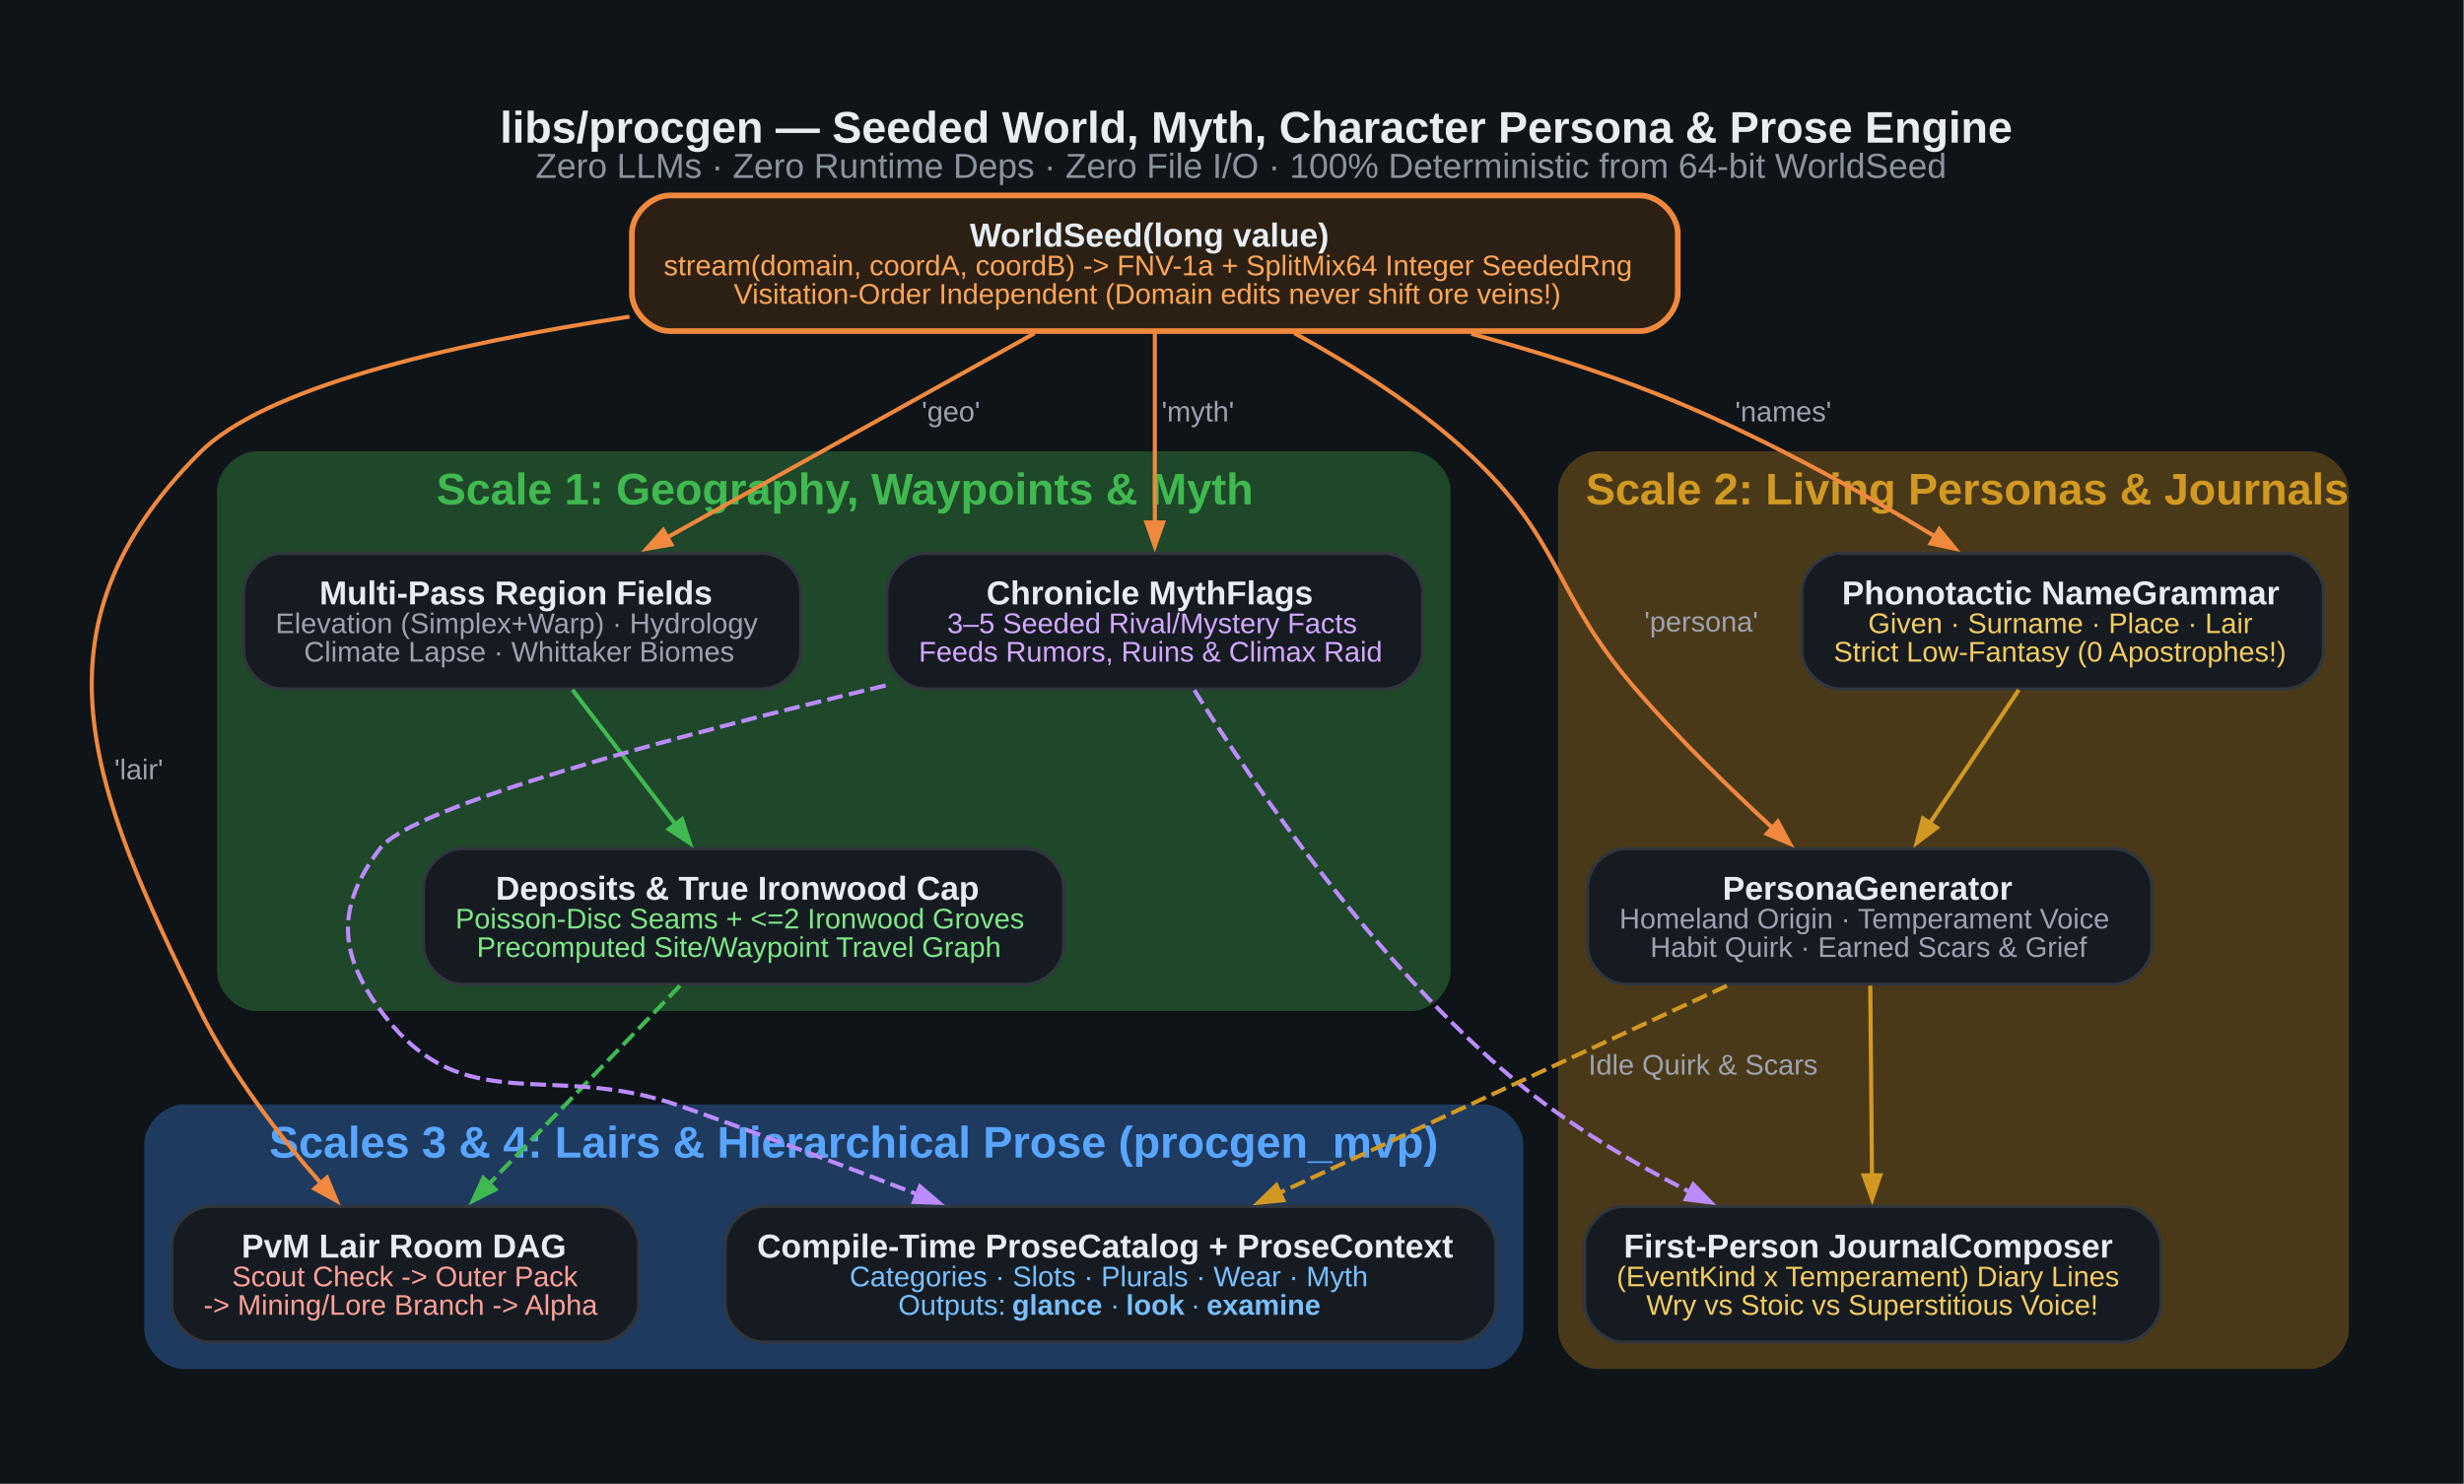
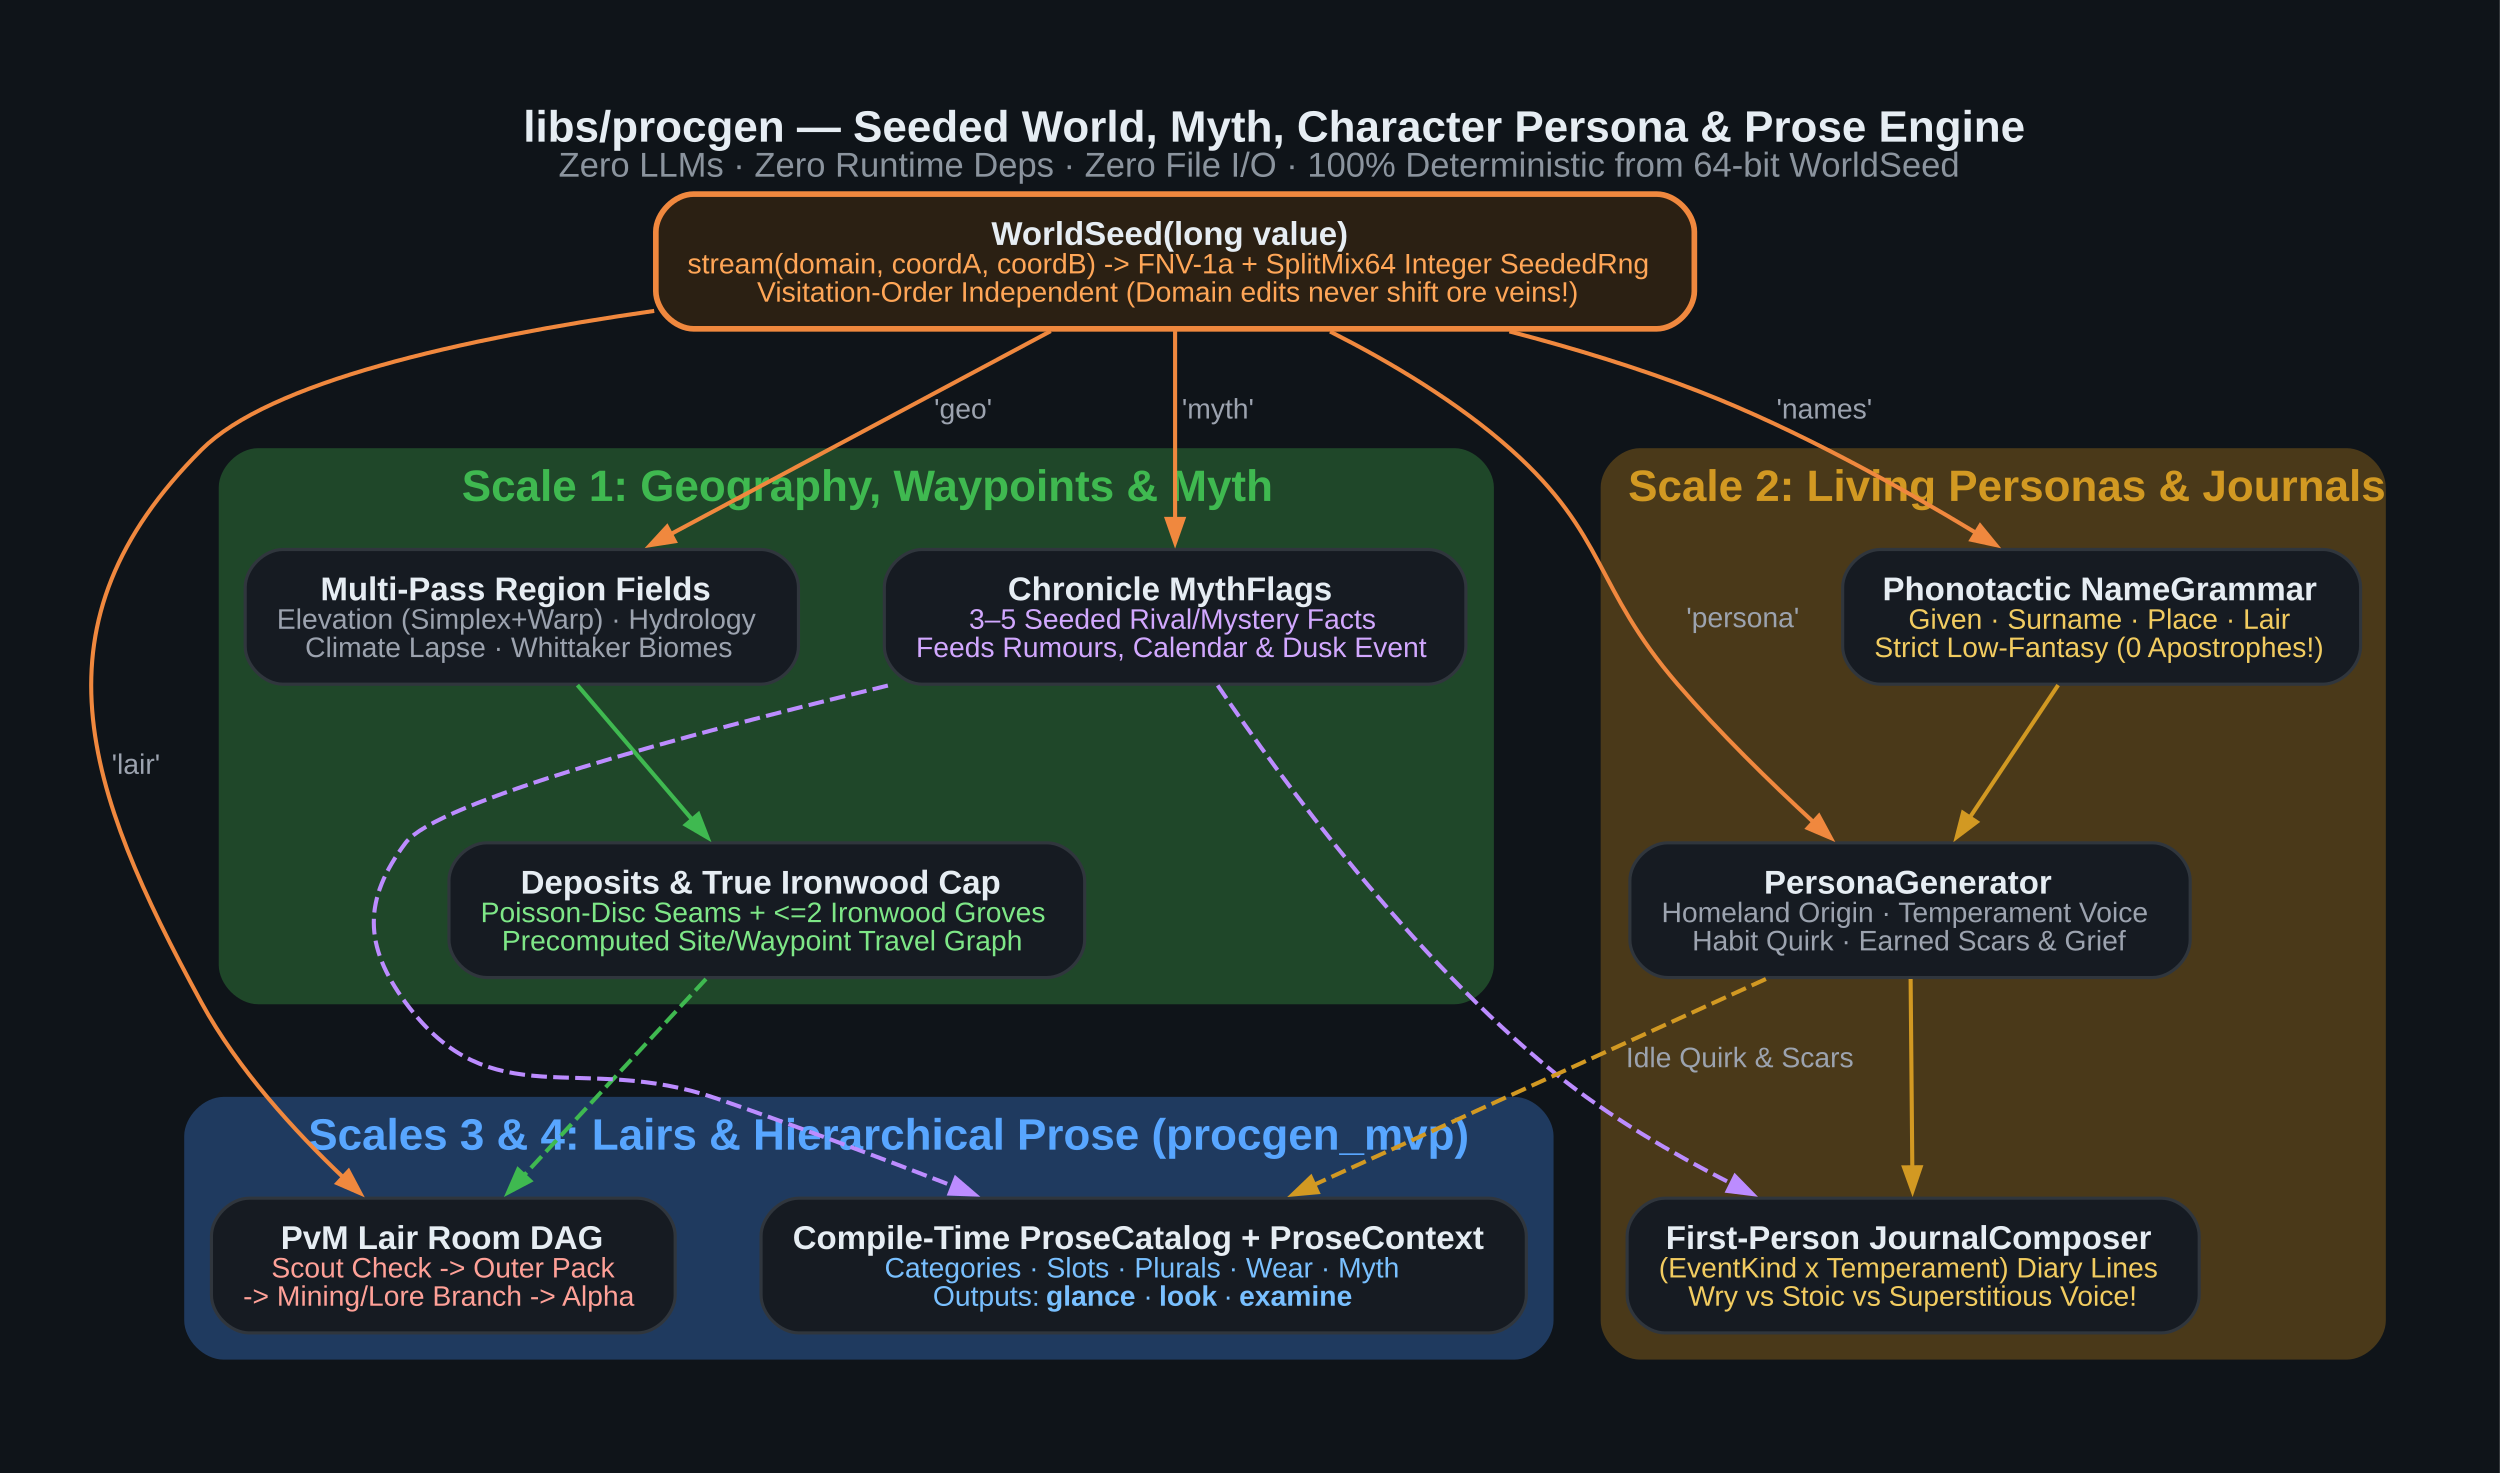
- <svg xmlns="http://www.w3.org/2000/svg" width="779pt" height="469pt" viewBox="0.00 0.00 779.00 469.00">
+ <svg xmlns="http://www.w3.org/2000/svg" width="796pt" height="469pt" viewBox="0.00 0.00 796.00 469.00">
  <g id="graph0" class="graph" transform="scale(1 1) rotate(0) translate(28.8 440.4)">
-     <polygon fill="#0f1419" stroke="none" points="-28.8,28.8 -28.8,-440.4 750.1,-440.4 750.1,28.8 -28.8,28.8" />
-     <text xml:space="preserve" text-anchor="start" x="129.27" y="-395.3" font-family="Liberation Sans" font-weight="bold" font-size="14.00" fill="#e6edf3">libs/procgen — Seeded World, Myth, Character Persona &amp; Prose Engine</text>
-     <text xml:space="preserve" text-anchor="start" x="140.52" y="-384.15" font-family="Liberation Sans" font-size="11.00" fill="#8b949e">Zero LLMs · Zero Runtime Deps · Zero File I/O · 100% Deterministic from 64-bit WorldSeed</text>
+     <polygon fill="#0f1419" stroke="none" points="-28.8,28.8 -28.8,-440.4 767.15,-440.4 767.15,28.8 -28.8,28.8" />
+     <text xml:space="preserve" text-anchor="start" x="137.8" y="-395.3" font-family="Liberation Sans" font-weight="bold" font-size="14.00" fill="#e6edf3">libs/procgen — Seeded World, Myth, Character Persona &amp; Prose Engine</text>
+     <text xml:space="preserve" text-anchor="start" x="149.05" y="-384.15" font-family="Liberation Sans" font-size="11.00" fill="#8b949e">Zero LLMs · Zero Runtime Deps · Zero File I/O · 100% Deterministic from 64-bit WorldSeed</text>
    <g id="clust1" class="cluster">
-       <path fill="#1f4729" stroke="#1f4729" d="M52.3,-121.15C52.3,-121.15 417.3,-121.15 417.3,-121.15 423.3,-121.15 429.3,-127.15 429.3,-133.15 429.3,-133.15 429.3,-285.2 429.3,-285.2 429.3,-291.2 423.3,-297.2 417.3,-297.2 417.3,-297.2 52.3,-297.2 52.3,-297.2 46.3,-297.2 40.3,-291.2 40.3,-285.2 40.3,-285.2 40.3,-133.15 40.3,-133.15 40.3,-127.15 46.3,-121.15 52.3,-121.15" />
-       <text xml:space="preserve" text-anchor="start" x="109.17" y="-280.9" font-family="Liberation Sans" font-weight="bold" font-size="14.00" fill="#3fb950">Scale 1: Geography, Waypoints &amp; Myth</text>
+       <path fill="#1f4729" stroke="#1f4729" d="M53.35,-121.15C53.35,-121.15 434.35,-121.15 434.35,-121.15 440.35,-121.15 446.35,-127.15 446.35,-133.15 446.35,-133.15 446.35,-285.2 446.35,-285.2 446.35,-291.2 440.35,-297.2 434.35,-297.2 434.35,-297.2 53.35,-297.2 53.35,-297.2 47.35,-297.2 41.35,-291.2 41.35,-285.2 41.35,-285.2 41.35,-133.15 41.35,-133.15 41.35,-127.15 47.35,-121.15 53.35,-121.15" />
+       <text xml:space="preserve" text-anchor="start" x="118.23" y="-280.9" font-family="Liberation Sans" font-weight="bold" font-size="14.00" fill="#3fb950">Scale 1: Geography, Waypoints &amp; Myth</text>
    </g>
    <g id="clust2" class="cluster">
-       <path fill="#4a3919" stroke="#4a3919" d="M476.3,-8C476.3,-8 701.3,-8 701.3,-8 707.3,-8 713.3,-14 713.3,-20 713.3,-20 713.3,-285.2 713.3,-285.2 713.3,-291.2 707.3,-297.2 701.3,-297.2 701.3,-297.2 476.3,-297.2 476.3,-297.2 470.3,-297.2 464.3,-291.2 464.3,-285.2 464.3,-285.2 464.3,-20 464.3,-20 464.3,-14 470.3,-8 476.3,-8" />
-       <text xml:space="preserve" text-anchor="start" x="472.55" y="-280.9" font-family="Liberation Sans" font-weight="bold" font-size="14.00" fill="#d29922">Scale 2: Living Personas &amp; Journals</text>
+       <path fill="#4a3919" stroke="#4a3919" d="M493.35,-8C493.35,-8 718.35,-8 718.35,-8 724.35,-8 730.35,-14 730.35,-20 730.35,-20 730.35,-285.2 730.35,-285.2 730.35,-291.2 724.35,-297.2 718.35,-297.2 718.35,-297.2 493.35,-297.2 493.35,-297.2 487.35,-297.2 481.35,-291.2 481.35,-285.2 481.35,-285.2 481.35,-20 481.35,-20 481.35,-14 487.35,-8 493.35,-8" />
+       <text xml:space="preserve" text-anchor="start" x="489.6" y="-280.9" font-family="Liberation Sans" font-weight="bold" font-size="14.00" fill="#d29922">Scale 2: Living Personas &amp; Journals</text>
    </g>
    <g id="clust3" class="cluster">
-       <path fill="#1f3a5f" stroke="#1f3a5f" d="M29.3,-8C29.3,-8 440.3,-8 440.3,-8 446.3,-8 452.3,-14 452.3,-20 452.3,-20 452.3,-78.65 452.3,-78.65 452.3,-84.65 446.3,-90.65 440.3,-90.65 440.3,-90.65 29.3,-90.65 29.3,-90.65 23.3,-90.65 17.3,-84.65 17.3,-78.65 17.3,-78.65 17.3,-20 17.3,-20 17.3,-14 23.3,-8 29.3,-8" />
-       <text xml:space="preserve" text-anchor="start" x="56.3" y="-74.35" font-family="Liberation Sans" font-weight="bold" font-size="14.00" fill="#58a6ff">Scales 3 &amp; 4: Lairs &amp; Hierarchical Prose (procgen_mvp)</text>
+       <path fill="#1f3a5f" stroke="#1f3a5f" d="M42.35,-8C42.35,-8 453.35,-8 453.35,-8 459.35,-8 465.35,-14 465.35,-20 465.35,-20 465.35,-78.65 465.35,-78.65 465.35,-84.65 459.35,-90.65 453.35,-90.65 453.35,-90.65 42.35,-90.65 42.35,-90.65 36.35,-90.65 30.35,-84.65 30.35,-78.65 30.35,-78.65 30.35,-20 30.35,-20 30.35,-14 36.35,-8 42.35,-8" />
+       <text xml:space="preserve" text-anchor="start" x="69.35" y="-74.35" font-family="Liberation Sans" font-weight="bold" font-size="14.00" fill="#58a6ff">Scales 3 &amp; 4: Lairs &amp; Hierarchical Prose (procgen_mvp)</text>
    </g>
    <g id="node1" class="node">
-       <path fill="#2b2013" stroke="#f0883e" stroke-width="1.8" d="M489.63,-378.6C489.63,-378.6 182.97,-378.6 182.97,-378.6 176.97,-378.6 170.97,-372.6 170.97,-366.6 170.97,-366.6 170.97,-347.7 170.97,-347.7 170.97,-341.7 176.97,-335.7 182.97,-335.7 182.97,-335.7 489.63,-335.7 489.63,-335.7 495.63,-335.7 501.63,-341.7 501.63,-347.7 501.63,-347.7 501.63,-366.6 501.63,-366.6 501.63,-372.6 495.63,-378.6 489.63,-378.6" />
-       <text xml:space="preserve" text-anchor="start" x="277.8" y="-362.42" font-family="Liberation Sans" font-weight="bold" font-size="10.50" fill="#e6edf3">WorldSeed(long value)</text>
-       <text xml:space="preserve" text-anchor="start" x="181.05" y="-353.35" font-family="Liberation Sans" font-size="9.00" fill="#ffa657">stream(domain, coordA, coordB) -&gt; FNV-1a + SplitMix64 Integer SeededRng</text>
-       <text xml:space="preserve" text-anchor="start" x="203.17" y="-344.35" font-family="Liberation Sans" font-size="9.00" fill="#ffa657">Visitation-Order Independent (Domain edits never shift ore veins!)</text>
+       <path fill="#2b2013" stroke="#f0883e" stroke-width="1.8" d="M498.68,-378.6C498.68,-378.6 192.02,-378.6 192.02,-378.6 186.02,-378.6 180.02,-372.6 180.02,-366.6 180.02,-366.6 180.02,-347.7 180.02,-347.7 180.02,-341.7 186.02,-335.7 192.02,-335.7 192.02,-335.7 498.68,-335.7 498.68,-335.7 504.68,-335.7 510.68,-341.7 510.68,-347.7 510.68,-347.7 510.68,-366.6 510.68,-366.6 510.68,-372.6 504.68,-378.6 498.68,-378.6" />
+       <text xml:space="preserve" text-anchor="start" x="286.85" y="-362.42" font-family="Liberation Sans" font-weight="bold" font-size="10.50" fill="#e6edf3">WorldSeed(long value)</text>
+       <text xml:space="preserve" text-anchor="start" x="190.1" y="-353.35" font-family="Liberation Sans" font-size="9.00" fill="#ffa657">stream(domain, coordA, coordB) -&gt; FNV-1a + SplitMix64 Integer SeededRng</text>
+       <text xml:space="preserve" text-anchor="start" x="212.23" y="-344.35" font-family="Liberation Sans" font-size="9.00" fill="#ffa657">Visitation-Order Independent (Domain edits never shift ore veins!)</text>
    </g>
    <g id="node2" class="node">
-       <path fill="#161b22" stroke="#30363d" d="M212.38,-265.45C212.38,-265.45 60.22,-265.45 60.22,-265.45 54.22,-265.45 48.22,-259.45 48.22,-253.45 48.22,-253.45 48.22,-234.55 48.22,-234.55 48.22,-228.55 54.22,-222.55 60.22,-222.55 60.22,-222.55 212.38,-222.55 212.38,-222.55 218.38,-222.55 224.38,-228.55 224.38,-234.55 224.38,-234.55 224.38,-253.45 224.38,-253.45 224.38,-259.45 218.38,-265.45 212.38,-265.45" />
-       <text xml:space="preserve" text-anchor="start" x="72.17" y="-249.28" font-family="Liberation Sans" font-weight="bold" font-size="10.50" fill="#e6edf3">Multi-Pass Region Fields</text>
-       <text xml:space="preserve" text-anchor="start" x="58.3" y="-240.2" font-family="Liberation Sans" font-size="9.00" fill="#9ca3af">Elevation (Simplex+Warp) · Hydrology</text>
-       <text xml:space="preserve" text-anchor="start" x="67.3" y="-231.2" font-family="Liberation Sans" font-size="9.00" fill="#9ca3af">Climate Lapse · Whittaker Biomes</text>
+       <path fill="#161b22" stroke="#30363d" d="M213.43,-265.45C213.43,-265.45 61.27,-265.45 61.27,-265.45 55.27,-265.45 49.27,-259.45 49.27,-253.45 49.27,-253.45 49.27,-234.55 49.27,-234.55 49.27,-228.55 55.27,-222.55 61.27,-222.55 61.27,-222.55 213.43,-222.55 213.43,-222.55 219.43,-222.55 225.43,-228.55 225.43,-234.55 225.43,-234.55 225.43,-253.45 225.43,-253.45 225.43,-259.45 219.43,-265.45 213.43,-265.45" />
+       <text xml:space="preserve" text-anchor="start" x="73.23" y="-249.28" font-family="Liberation Sans" font-weight="bold" font-size="10.50" fill="#e6edf3">Multi-Pass Region Fields</text>
+       <text xml:space="preserve" text-anchor="start" x="59.35" y="-240.2" font-family="Liberation Sans" font-size="9.00" fill="#9ca3af">Elevation (Simplex+Warp) · Hydrology</text>
+       <text xml:space="preserve" text-anchor="start" x="68.35" y="-231.2" font-family="Liberation Sans" font-size="9.00" fill="#9ca3af">Climate Lapse · Whittaker Biomes</text>
    </g>
    <g id="edge1" class="edge">
-       <path fill="none" stroke="#f0883e" stroke-width="1.3" d="M298.21,-334.98C265.16,-316.61 217.23,-289.98 182.1,-270.45" />
-       <polygon fill="#f0883e" stroke="#f0883e" stroke-width="1.3" points="183.46,-268.21 175.63,-266.86 180.91,-272.79 183.46,-268.21" />
-       <text xml:space="preserve" text-anchor="middle" x="270.59" y="-307.15" font-family="Liberation Sans" font-size="9.00" fill="#9ca3af"> 'geo'</text>
+       <path fill="none" stroke="#f0883e" stroke-width="1.3" d="M305.74,-334.98C271.22,-316.54 221.1,-289.75 184.52,-270.21" />
+       <polygon fill="#f0883e" stroke="#f0883e" stroke-width="1.3" points="186.05,-268.05 178.2,-266.83 183.58,-272.68 186.05,-268.05" />
+       <text xml:space="preserve" text-anchor="middle" x="276.6" y="-307.15" font-family="Liberation Sans" font-size="9.00" fill="#9ca3af"> 'geo'</text>
    </g>
    <g id="node4" class="node">
-       <path fill="#161b22" stroke="#30363d" d="M409,-265.45C409,-265.45 263.59,-265.45 263.59,-265.45 257.59,-265.45 251.59,-259.45 251.59,-253.45 251.59,-253.45 251.59,-234.55 251.59,-234.55 251.59,-228.55 257.59,-222.55 263.59,-222.55 263.59,-222.55 409,-222.55 409,-222.55 415,-222.55 421,-228.55 421,-234.55 421,-234.55 421,-253.45 421,-253.45 421,-259.45 415,-265.45 409,-265.45" />
-       <text xml:space="preserve" text-anchor="start" x="283.05" y="-249.28" font-family="Liberation Sans" font-weight="bold" font-size="10.50" fill="#e6edf3">Chronicle MythFlags</text>
-       <text xml:space="preserve" text-anchor="start" x="270.67" y="-240.2" font-family="Liberation Sans" font-size="9.00" fill="#d2a8ff">3–5 Seeded Rival/Mystery Facts</text>
-       <text xml:space="preserve" text-anchor="start" x="261.67" y="-231.2" font-family="Liberation Sans" font-size="9.00" fill="#d2a8ff">Feeds Rumors, Ruins &amp; Climax Raid</text>
+       <path fill="#161b22" stroke="#30363d" d="M425.93,-265.45C425.93,-265.45 264.77,-265.45 264.77,-265.45 258.77,-265.45 252.77,-259.45 252.77,-253.45 252.77,-253.45 252.77,-234.55 252.77,-234.55 252.77,-228.55 258.77,-222.55 264.77,-222.55 264.77,-222.55 425.93,-222.55 425.93,-222.55 431.93,-222.55 437.93,-228.55 437.93,-234.55 437.93,-234.55 437.93,-253.45 437.93,-253.45 437.93,-259.45 431.93,-265.45 425.93,-265.45" />
+       <text xml:space="preserve" text-anchor="start" x="292.1" y="-249.28" font-family="Liberation Sans" font-weight="bold" font-size="10.50" fill="#e6edf3">Chronicle MythFlags</text>
+       <text xml:space="preserve" text-anchor="start" x="279.73" y="-240.2" font-family="Liberation Sans" font-size="9.00" fill="#d2a8ff">3–5 Seeded Rival/Mystery Facts</text>
+       <text xml:space="preserve" text-anchor="start" x="262.85" y="-231.2" font-family="Liberation Sans" font-size="9.00" fill="#d2a8ff">Feeds Rumours, Calendar &amp; Dusk Event</text>
    </g>
    <g id="edge2" class="edge">
-       <path fill="none" stroke="#f0883e" stroke-width="1.3" d="M336.3,-334.98C336.3,-318.03 336.3,-294.04 336.3,-275.1" />
-       <polygon fill="#f0883e" stroke="#f0883e" stroke-width="1.3" points="338.92,-275.18 336.3,-267.68 333.67,-275.18 338.92,-275.18" />
-       <text xml:space="preserve" text-anchor="middle" x="348.67" y="-307.15" font-family="Liberation Sans" font-size="9.00" fill="#9ca3af"> 'myth'</text>
+       <path fill="none" stroke="#f0883e" stroke-width="1.3" d="M345.35,-334.98C345.35,-318.03 345.35,-294.04 345.35,-275.1" />
+       <polygon fill="#f0883e" stroke="#f0883e" stroke-width="1.3" points="347.98,-275.18 345.35,-267.68 342.73,-275.18 347.98,-275.18" />
+       <text xml:space="preserve" text-anchor="middle" x="357.73" y="-307.15" font-family="Liberation Sans" font-size="9.00" fill="#9ca3af"> 'myth'</text>
    </g>
    <g id="node5" class="node">
-       <path fill="#161b22" stroke="#30363d" d="M693.75,-265.45C693.75,-265.45 552.84,-265.45 552.84,-265.45 546.84,-265.45 540.84,-259.45 540.84,-253.45 540.84,-253.45 540.84,-234.55 540.84,-234.55 540.84,-228.55 546.84,-222.55 552.84,-222.55 552.84,-222.55 693.75,-222.55 693.75,-222.55 699.75,-222.55 705.75,-228.55 705.75,-234.55 705.75,-234.55 705.75,-253.45 705.75,-253.45 705.75,-259.45 699.75,-265.45 693.75,-265.45" />
-       <text xml:space="preserve" text-anchor="start" x="553.55" y="-249.28" font-family="Liberation Sans" font-weight="bold" font-size="10.50" fill="#e6edf3">Phonotactic NameGrammar</text>
-       <text xml:space="preserve" text-anchor="start" x="561.8" y="-240.2" font-family="Liberation Sans" font-size="9.00" fill="#f2cc60">Given · Surname · Place · Lair</text>
-       <text xml:space="preserve" text-anchor="start" x="550.92" y="-231.2" font-family="Liberation Sans" font-size="9.00" fill="#f2cc60">Strict Low-Fantasy (0 Apostrophes!)</text>
+       <path fill="#161b22" stroke="#30363d" d="M710.81,-265.45C710.81,-265.45 569.9,-265.45 569.9,-265.45 563.9,-265.45 557.9,-259.45 557.9,-253.45 557.9,-253.45 557.9,-234.55 557.9,-234.55 557.9,-228.55 563.9,-222.55 569.9,-222.55 569.9,-222.55 710.81,-222.55 710.81,-222.55 716.81,-222.55 722.81,-228.55 722.81,-234.55 722.81,-234.55 722.81,-253.45 722.81,-253.45 722.81,-259.45 716.81,-265.45 710.81,-265.45" />
+       <text xml:space="preserve" text-anchor="start" x="570.6" y="-249.28" font-family="Liberation Sans" font-weight="bold" font-size="10.50" fill="#e6edf3">Phonotactic NameGrammar</text>
+       <text xml:space="preserve" text-anchor="start" x="578.85" y="-240.2" font-family="Liberation Sans" font-size="9.00" fill="#f2cc60">Given · Surname · Place · Lair</text>
+       <text xml:space="preserve" text-anchor="start" x="567.98" y="-231.2" font-family="Liberation Sans" font-size="9.00" fill="#f2cc60">Strict Low-Fantasy (0 Apostrophes!)</text>
    </g>
    <g id="edge3" class="edge">
-       <path fill="none" stroke="#f0883e" stroke-width="1.3" d="M436.35,-334.85C456.18,-329.48 476.63,-323.09 495.3,-315.7 525.94,-303.57 558.43,-285.56 583,-270.75" />
-       <polygon fill="#f0883e" stroke="#f0883e" stroke-width="1.3" points="584.3,-273.04 589.34,-266.89 581.57,-268.55 584.3,-273.04" />
-       <text xml:space="preserve" text-anchor="middle" x="533.73" y="-307.15" font-family="Liberation Sans" font-size="9.00" fill="#9ca3af"> 'names'</text>
+       <path fill="none" stroke="#f0883e" stroke-width="1.3" d="M451.79,-334.88C472.2,-329.54 493.17,-323.17 512.35,-315.7 543.17,-303.71 575.77,-285.61 600.36,-270.73" />
+       <polygon fill="#f0883e" stroke="#f0883e" stroke-width="1.3" points="601.67,-273 606.7,-266.85 598.93,-268.53 601.67,-273" />
+       <text xml:space="preserve" text-anchor="middle" x="550.82" y="-307.15" font-family="Liberation Sans" font-size="9.00" fill="#9ca3af"> 'names'</text>
    </g>
    <g id="node6" class="node">
-       <path fill="#161b22" stroke="#30363d" d="M639.5,-172.05C639.5,-172.05 485.09,-172.05 485.09,-172.05 479.09,-172.05 473.09,-166.05 473.09,-160.05 473.09,-160.05 473.09,-141.15 473.09,-141.15 473.09,-135.15 479.09,-129.15 485.09,-129.15 485.09,-129.15 639.5,-129.15 639.5,-129.15 645.5,-129.15 651.5,-135.15 651.5,-141.15 651.5,-141.15 651.5,-160.05 651.5,-160.05 651.5,-166.05 645.5,-172.05 639.5,-172.05" />
-       <text xml:space="preserve" text-anchor="start" x="515.8" y="-155.88" font-family="Liberation Sans" font-weight="bold" font-size="10.50" fill="#e6edf3">PersonaGenerator</text>
-       <text xml:space="preserve" text-anchor="start" x="483.17" y="-146.8" font-family="Liberation Sans" font-size="9.00" fill="#9ca3af">Homeland Origin · Temperament Voice</text>
-       <text xml:space="preserve" text-anchor="start" x="492.92" y="-137.8" font-family="Liberation Sans" font-size="9.00" fill="#9ca3af">Habit Quirk · Earned Scars &amp; Grief</text>
+       <path fill="#161b22" stroke="#30363d" d="M656.56,-172.05C656.56,-172.05 502.15,-172.05 502.15,-172.05 496.15,-172.05 490.15,-166.05 490.15,-160.05 490.15,-160.05 490.15,-141.15 490.15,-141.15 490.15,-135.15 496.15,-129.15 502.15,-129.15 502.15,-129.15 656.56,-129.15 656.56,-129.15 662.56,-129.15 668.56,-135.15 668.56,-141.15 668.56,-141.15 668.56,-160.05 668.56,-160.05 668.56,-166.05 662.56,-172.05 656.56,-172.05" />
+       <text xml:space="preserve" text-anchor="start" x="532.85" y="-155.88" font-family="Liberation Sans" font-weight="bold" font-size="10.50" fill="#e6edf3">PersonaGenerator</text>
+       <text xml:space="preserve" text-anchor="start" x="500.23" y="-146.8" font-family="Liberation Sans" font-size="9.00" fill="#9ca3af">Homeland Origin · Temperament Voice</text>
+       <text xml:space="preserve" text-anchor="start" x="509.98" y="-137.8" font-family="Liberation Sans" font-size="9.00" fill="#9ca3af">Habit Quirk · Earned Scars &amp; Grief</text>
    </g>
    <g id="edge4" class="edge">
-       <path fill="none" stroke="#f0883e" stroke-width="1.3" d="M380.39,-335.06C398.58,-325.1 419.13,-312.12 435.3,-297.2 465.2,-269.61 461.72,-253.36 488.3,-222.55 501.57,-207.17 517.71,-191.41 531.53,-178.66" />
-       <polygon fill="#f0883e" stroke="#f0883e" stroke-width="1.3" points="533.29,-180.6 537.06,-173.61 529.75,-176.72 533.29,-180.6" />
-       <text xml:space="preserve" text-anchor="middle" x="507.8" y="-240.7" font-family="Liberation Sans" font-size="9.00" fill="#9ca3af"> 'persona'</text>
+       <path fill="none" stroke="#f0883e" stroke-width="1.3" d="M394.69,-334.84C413.95,-325.09 435.42,-312.31 452.35,-297.2 482.71,-270.11 478.77,-253.36 505.35,-222.55 518.62,-207.17 534.76,-191.41 548.58,-178.66" />
+       <polygon fill="#f0883e" stroke="#f0883e" stroke-width="1.3" points="550.34,-180.6 554.11,-173.61 546.8,-176.72 550.34,-180.6" />
+       <text xml:space="preserve" text-anchor="middle" x="524.85" y="-240.7" font-family="Liberation Sans" font-size="9.00" fill="#9ca3af"> 'persona'</text>
    </g>
    <g id="node8" class="node">
-       <path fill="#161b22" stroke="#30363d" d="M161.13,-58.9C161.13,-58.9 37.47,-58.9 37.47,-58.9 31.47,-58.9 25.47,-52.9 25.47,-46.9 25.47,-46.9 25.47,-28 25.47,-28 25.47,-22 31.47,-16 37.47,-16 37.47,-16 161.13,-16 161.13,-16 167.13,-16 173.13,-22 173.13,-28 173.13,-28 173.13,-46.9 173.13,-46.9 173.13,-52.9 167.13,-58.9 161.13,-58.9" />
-       <text xml:space="preserve" text-anchor="start" x="47.55" y="-42.73" font-family="Liberation Sans" font-weight="bold" font-size="10.50" fill="#e6edf3">PvM Lair Room DAG</text>
-       <text xml:space="preserve" text-anchor="start" x="44.55" y="-33.65" font-family="Liberation Sans" font-size="9.00" fill="#ffa198">Scout Check -&gt; Outer Pack</text>
-       <text xml:space="preserve" text-anchor="start" x="35.55" y="-24.65" font-family="Liberation Sans" font-size="9.00" fill="#ffa198">-&gt; Mining/Lore Branch -&gt; Alpha</text>
+       <path fill="#161b22" stroke="#30363d" d="M174.18,-58.9C174.18,-58.9 50.52,-58.9 50.52,-58.9 44.52,-58.9 38.52,-52.9 38.52,-46.9 38.52,-46.9 38.52,-28 38.52,-28 38.52,-22 44.52,-16 50.52,-16 50.52,-16 174.18,-16 174.18,-16 180.18,-16 186.18,-22 186.18,-28 186.18,-28 186.18,-46.9 186.18,-46.9 186.18,-52.9 180.18,-58.9 174.18,-58.9" />
+       <text xml:space="preserve" text-anchor="start" x="60.6" y="-42.73" font-family="Liberation Sans" font-weight="bold" font-size="10.50" fill="#e6edf3">PvM Lair Room DAG</text>
+       <text xml:space="preserve" text-anchor="start" x="57.6" y="-33.65" font-family="Liberation Sans" font-size="9.00" fill="#ffa198">Scout Check -&gt; Outer Pack</text>
+       <text xml:space="preserve" text-anchor="start" x="48.6" y="-24.65" font-family="Liberation Sans" font-size="9.00" fill="#ffa198">-&gt; Mining/Lore Branch -&gt; Alpha</text>
    </g>
    <g id="edge5" class="edge">
-       <path fill="none" stroke="#f0883e" stroke-width="1.3" d="M170.19,-340.26C111.31,-331.27 54.6,-317.6 34.3,-297.2 -20.89,-241.74 -0.25,-191.35 34.3,-121.15 44.23,-100.97 59.65,-81.07 72.97,-65.85" />
-       <polygon fill="#f0883e" stroke="#f0883e" stroke-width="1.3" points="74.57,-68.01 77.61,-60.67 70.65,-64.51 74.57,-68.01" />
-       <text xml:space="preserve" text-anchor="middle" x="13.83" y="-194" font-family="Liberation Sans" font-size="9.00" fill="#9ca3af"> 'lair'</text>
+       <path fill="none" stroke="#f0883e" stroke-width="1.3" d="M179.5,-341.41C117.44,-332.51 56.76,-318.6 35.35,-297.2 -19.98,-241.87 -2.1,-189.85 35.35,-121.15 46.86,-100.05 64.98,-80.21 80.76,-65.25" />
+       <polygon fill="#f0883e" stroke="#f0883e" stroke-width="1.3" points="82.18,-67.51 85.9,-60.49 78.62,-63.65 82.18,-67.51" />
+       <text xml:space="preserve" text-anchor="middle" x="13.22" y="-194" font-family="Liberation Sans" font-size="9.00" fill="#9ca3af"> 'lair'</text>
    </g>
    <g id="node3" class="node">
-       <path fill="#161b22" stroke="#30363d" d="M295.5,-172.05C295.5,-172.05 117.09,-172.05 117.09,-172.05 111.09,-172.05 105.09,-166.05 105.09,-160.05 105.09,-160.05 105.09,-141.15 105.09,-141.15 105.09,-135.15 111.09,-129.15 117.09,-129.15 117.09,-129.15 295.5,-129.15 295.5,-129.15 301.5,-129.15 307.5,-135.15 307.5,-141.15 307.5,-141.15 307.5,-160.05 307.5,-160.05 307.5,-166.05 301.5,-172.05 295.5,-172.05" />
-       <text xml:space="preserve" text-anchor="start" x="127.92" y="-155.88" font-family="Liberation Sans" font-weight="bold" font-size="10.50" fill="#e6edf3">Deposits &amp; True Ironwood Cap</text>
-       <text xml:space="preserve" text-anchor="start" x="115.17" y="-146.8" font-family="Liberation Sans" font-size="9.00" fill="#7ee787">Poisson-Disc Seams + &lt;=2 Ironwood Groves</text>
-       <text xml:space="preserve" text-anchor="start" x="121.92" y="-137.8" font-family="Liberation Sans" font-size="9.00" fill="#7ee787">Precomputed Site/Waypoint Travel Graph</text>
+       <path fill="#161b22" stroke="#30363d" d="M304.56,-172.05C304.56,-172.05 126.15,-172.05 126.15,-172.05 120.15,-172.05 114.15,-166.05 114.15,-160.05 114.15,-160.05 114.15,-141.15 114.15,-141.15 114.15,-135.15 120.15,-129.15 126.15,-129.15 126.15,-129.15 304.56,-129.15 304.56,-129.15 310.56,-129.15 316.56,-135.15 316.56,-141.15 316.56,-141.15 316.56,-160.05 316.56,-160.05 316.56,-166.05 310.56,-172.05 304.56,-172.05" />
+       <text xml:space="preserve" text-anchor="start" x="136.98" y="-155.88" font-family="Liberation Sans" font-weight="bold" font-size="10.50" fill="#e6edf3">Deposits &amp; True Ironwood Cap</text>
+       <text xml:space="preserve" text-anchor="start" x="124.23" y="-146.8" font-family="Liberation Sans" font-size="9.00" fill="#7ee787">Poisson-Disc Seams + &lt;=2 Ironwood Groves</text>
+       <text xml:space="preserve" text-anchor="start" x="130.98" y="-137.8" font-family="Liberation Sans" font-size="9.00" fill="#7ee787">Precomputed Site/Waypoint Travel Graph</text>
    </g>
    <g id="edge6" class="edge">
-       <path fill="none" stroke="#3fb950" stroke-width="1.3" d="M152.18,-222.26C161.85,-209.64 174.32,-193.35 184.86,-179.6" />
-       <polygon fill="#3fb950" stroke="#3fb950" stroke-width="1.3" points="186.81,-181.37 189.28,-173.82 182.64,-178.18 186.81,-181.37" />
+       <path fill="none" stroke="#3fb950" stroke-width="1.3" d="M155.05,-222.26C165.92,-209.52 179.98,-193.05 191.78,-179.22" />
+       <polygon fill="#3fb950" stroke="#3fb950" stroke-width="1.3" points="193.57,-181.16 196.45,-173.75 189.58,-177.76 193.57,-181.16" />
    </g>
    <g id="edge9" class="edge">
-       <path fill="none" stroke="#3fb950" stroke-width="1.3" stroke-dasharray="5,2" d="M186.17,-128.69C169.06,-110.92 144.36,-85.26 125.67,-65.85" />
-       <polygon fill="#3fb950" stroke="#3fb950" stroke-width="1.3" points="127.79,-64.26 120.7,-60.68 124.01,-67.9 127.79,-64.26" />
+       <path fill="none" stroke="#3fb950" stroke-width="1.3" stroke-dasharray="5,2" d="M195.98,-128.69C179.58,-111 155.94,-85.49 137.98,-66.1" />
+       <polygon fill="#3fb950" stroke="#3fb950" stroke-width="1.3" points="140,-64.42 132.98,-60.71 136.15,-67.99 140,-64.42" />
    </g>
    <g id="node7" class="node">
-       <path fill="#161b22" stroke="#30363d" d="M642.38,-58.9C642.38,-58.9 484.22,-58.9 484.22,-58.9 478.22,-58.9 472.22,-52.9 472.22,-46.9 472.22,-46.9 472.22,-28 472.22,-28 472.22,-22 478.22,-16 484.22,-16 484.22,-16 642.38,-16 642.38,-16 648.38,-16 654.38,-22 654.38,-28 654.38,-28 654.38,-46.9 654.38,-46.9 654.38,-52.9 648.38,-58.9 642.38,-58.9" />
-       <text xml:space="preserve" text-anchor="start" x="484.55" y="-42.73" font-family="Liberation Sans" font-weight="bold" font-size="10.50" fill="#e6edf3">First-Person JournalComposer</text>
-       <text xml:space="preserve" text-anchor="start" x="482.3" y="-33.65" font-family="Liberation Sans" font-size="9.00" fill="#f2cc60">(EventKind x Temperament) Diary Lines</text>
-       <text xml:space="preserve" text-anchor="start" x="491.67" y="-24.65" font-family="Liberation Sans" font-size="9.00" fill="#f2cc60">Wry vs Stoic vs Superstitious Voice!</text>
+       <path fill="#161b22" stroke="#30363d" d="M659.43,-58.9C659.43,-58.9 501.27,-58.9 501.27,-58.9 495.27,-58.9 489.27,-52.9 489.27,-46.9 489.27,-46.9 489.27,-28 489.27,-28 489.27,-22 495.27,-16 501.27,-16 501.27,-16 659.43,-16 659.43,-16 665.43,-16 671.43,-22 671.43,-28 671.43,-28 671.43,-46.9 671.43,-46.9 671.43,-52.9 665.43,-58.9 659.43,-58.9" />
+       <text xml:space="preserve" text-anchor="start" x="501.6" y="-42.73" font-family="Liberation Sans" font-weight="bold" font-size="10.50" fill="#e6edf3">First-Person JournalComposer</text>
+       <text xml:space="preserve" text-anchor="start" x="499.35" y="-33.65" font-family="Liberation Sans" font-size="9.00" fill="#f2cc60">(EventKind x Temperament) Diary Lines</text>
+       <text xml:space="preserve" text-anchor="start" x="508.73" y="-24.65" font-family="Liberation Sans" font-size="9.00" fill="#f2cc60">Wry vs Stoic vs Superstitious Voice!</text>
    </g>
    <g id="edge11" class="edge">
-       <path fill="none" stroke="#bc8cff" stroke-width="1.3" stroke-dasharray="5,2" d="M348.81,-222.13C367.75,-191.89 406.19,-135.5 450.3,-98.65 466.72,-84.93 486.77,-73.02 505.4,-63.49" />
-       <polygon fill="#bc8cff" stroke="#bc8cff" stroke-width="1.3" points="506.53,-65.86 512.07,-60.17 504.19,-61.16 506.53,-65.86" />
+       <path fill="none" stroke="#bc8cff" stroke-width="1.3" stroke-dasharray="5,2" d="M358.91,-222.17C379.35,-191.98 420.57,-135.64 466.35,-98.65 483.26,-84.99 503.75,-73.03 522.67,-63.44" />
+       <polygon fill="#bc8cff" stroke="#bc8cff" stroke-width="1.3" points="523.63,-65.9 529.18,-60.22 521.3,-61.19 523.63,-65.9" />
    </g>
    <g id="node9" class="node">
-       <path fill="#161b22" stroke="#30363d" d="M432.13,-58.9C432.13,-58.9 212.47,-58.9 212.47,-58.9 206.47,-58.9 200.47,-52.9 200.47,-46.9 200.47,-46.9 200.47,-28 200.47,-28 200.47,-22 206.47,-16 212.47,-16 212.47,-16 432.13,-16 432.13,-16 438.13,-16 444.13,-22 444.13,-28 444.13,-28 444.13,-46.9 444.13,-46.9 444.13,-52.9 438.13,-58.9 432.13,-58.9" />
-       <text xml:space="preserve" text-anchor="start" x="210.55" y="-42.73" font-family="Liberation Sans" font-weight="bold" font-size="10.50" fill="#e6edf3">Compile-Time ProseCatalog + ProseContext</text>
-       <text xml:space="preserve" text-anchor="start" x="239.8" y="-33.65" font-family="Liberation Sans" font-size="9.00" fill="#79c0ff">Categories · Slots · Plurals · Wear · Myth</text>
-       <text xml:space="preserve" text-anchor="start" x="255.17" y="-24.65" font-family="Liberation Sans" font-size="9.00" fill="#79c0ff">Outputs: </text>
-       <text xml:space="preserve" text-anchor="start" x="291.17" y="-24.65" font-family="Liberation Sans" font-weight="bold" font-size="9.00" fill="#79c0ff">glance</text>
-       <text xml:space="preserve" text-anchor="start" x="319.67" y="-24.65" font-family="Liberation Sans" font-size="9.00" fill="#79c0ff"> · </text>
-       <text xml:space="preserve" text-anchor="start" x="327.17" y="-24.65" font-family="Liberation Sans" font-weight="bold" font-size="9.00" fill="#79c0ff">look</text>
-       <text xml:space="preserve" text-anchor="start" x="345.17" y="-24.65" font-family="Liberation Sans" font-size="9.00" fill="#79c0ff"> · </text>
-       <text xml:space="preserve" text-anchor="start" x="352.67" y="-24.65" font-family="Liberation Sans" font-weight="bold" font-size="9.00" fill="#79c0ff">examine</text>
+       <path fill="#161b22" stroke="#30363d" d="M445.18,-58.9C445.18,-58.9 225.52,-58.9 225.52,-58.9 219.52,-58.9 213.52,-52.9 213.52,-46.9 213.52,-46.9 213.52,-28 213.52,-28 213.52,-22 219.52,-16 225.52,-16 225.52,-16 445.18,-16 445.18,-16 451.18,-16 457.18,-22 457.18,-28 457.18,-28 457.18,-46.9 457.18,-46.9 457.18,-52.9 451.18,-58.9 445.18,-58.9" />
+       <text xml:space="preserve" text-anchor="start" x="223.6" y="-42.73" font-family="Liberation Sans" font-weight="bold" font-size="10.50" fill="#e6edf3">Compile-Time ProseCatalog + ProseContext</text>
+       <text xml:space="preserve" text-anchor="start" x="252.85" y="-33.65" font-family="Liberation Sans" font-size="9.00" fill="#79c0ff">Categories · Slots · Plurals · Wear · Myth</text>
+       <text xml:space="preserve" text-anchor="start" x="268.23" y="-24.65" font-family="Liberation Sans" font-size="9.00" fill="#79c0ff">Outputs: </text>
+       <text xml:space="preserve" text-anchor="start" x="304.23" y="-24.65" font-family="Liberation Sans" font-weight="bold" font-size="9.00" fill="#79c0ff">glance</text>
+       <text xml:space="preserve" text-anchor="start" x="332.73" y="-24.65" font-family="Liberation Sans" font-size="9.00" fill="#79c0ff"> · </text>
+       <text xml:space="preserve" text-anchor="start" x="340.23" y="-24.65" font-family="Liberation Sans" font-weight="bold" font-size="9.00" fill="#79c0ff">look</text>
+       <text xml:space="preserve" text-anchor="start" x="358.23" y="-24.65" font-family="Liberation Sans" font-size="9.00" fill="#79c0ff"> · </text>
+       <text xml:space="preserve" text-anchor="start" x="365.73" y="-24.65" font-family="Liberation Sans" font-weight="bold" font-size="9.00" fill="#79c0ff">examine</text>
    </g>
    <g id="edge10" class="edge">
-       <path fill="none" stroke="#bc8cff" stroke-width="1.3" stroke-dasharray="5,2" d="M251.2,-223.65C184.5,-207.62 101.33,-185.39 91.3,-172.05 77.71,-153.97 77.97,-139.43 91.3,-121.15 117.43,-85.32 144.47,-105.38 186.3,-90.65 210.94,-81.97 237.84,-71.8 261.17,-62.75" />
-       <polygon fill="#bc8cff" stroke="#bc8cff" stroke-width="1.3" points="262.05,-65.22 268.08,-60.05 260.14,-60.33 262.05,-65.22" />
+       <path fill="none" stroke="#bc8cff" stroke-width="1.3" stroke-dasharray="5,2" d="M253.9,-222.12C188.38,-206.23 110.06,-184.97 100.35,-172.05 86.76,-153.97 86.92,-139.35 100.35,-121.15 127.7,-84.11 155.84,-105.69 199.35,-90.65 224.15,-82.08 251.19,-71.88 274.57,-62.79" />
+       <polygon fill="#bc8cff" stroke="#bc8cff" stroke-width="1.3" points="275.48,-65.25 281.51,-60.08 273.57,-60.36 275.48,-65.25" />
    </g>
    <g id="edge7" class="edge">
-       <path fill="none" stroke="#d29922" stroke-width="1.3" d="M609.46,-222.26C601.11,-209.76 590.37,-193.66 581.24,-179.98" />
-       <polygon fill="#d29922" stroke="#d29922" stroke-width="1.3" points="583.53,-178.68 577.18,-173.89 579.16,-181.59 583.53,-178.68" />
+       <path fill="none" stroke="#d29922" stroke-width="1.3" d="M626.51,-222.26C618.17,-209.76 607.42,-193.66 598.29,-179.98" />
+       <polygon fill="#d29922" stroke="#d29922" stroke-width="1.3" points="600.58,-178.68 594.23,-173.89 596.21,-181.59 600.58,-178.68" />
    </g>
    <g id="edge8" class="edge">
-       <path fill="none" stroke="#d29922" stroke-width="1.3" d="M562.49,-128.69C562.64,-111.77 562.86,-87.71 563.03,-68.69" />
-       <polygon fill="#d29922" stroke="#d29922" stroke-width="1.3" points="565.65,-68.75 563.09,-61.23 560.4,-68.71 565.65,-68.75" />
+       <path fill="none" stroke="#d29922" stroke-width="1.3" d="M579.54,-128.69C579.69,-111.77 579.91,-87.71 580.08,-68.69" />
+       <polygon fill="#d29922" stroke="#d29922" stroke-width="1.3" points="582.7,-68.75 580.15,-61.23 577.45,-68.71 582.7,-68.75" />
    </g>
    <g id="edge12" class="edge">
-       <path fill="none" stroke="#d29922" stroke-width="1.3" stroke-dasharray="5,2" d="M517.16,-128.69C477.01,-110.1 418.26,-82.89 375.78,-63.22" />
-       <polygon fill="#d29922" stroke="#d29922" stroke-width="1.3" points="376.93,-60.86 369.02,-60.09 374.73,-65.62 376.93,-60.86" />
-       <text xml:space="preserve" text-anchor="middle" x="508.35" y="-100.6" font-family="Liberation Sans" font-size="9.00" fill="#9ca3af"> Idle Quirk &amp; Scars</text>
+       <path fill="none" stroke="#d29922" stroke-width="1.3" stroke-dasharray="5,2" d="M533.46,-128.69C492.56,-110.06 432.67,-82.78 389.45,-63.09" />
+       <polygon fill="#d29922" stroke="#d29922" stroke-width="1.3" points="390.74,-60.8 382.83,-60.08 388.57,-65.58 390.74,-60.8" />
+       <text xml:space="preserve" text-anchor="middle" x="523.88" y="-100.6" font-family="Liberation Sans" font-size="9.00" fill="#9ca3af"> Idle Quirk &amp; Scars</text>
    </g>
  </g>
</svg>
